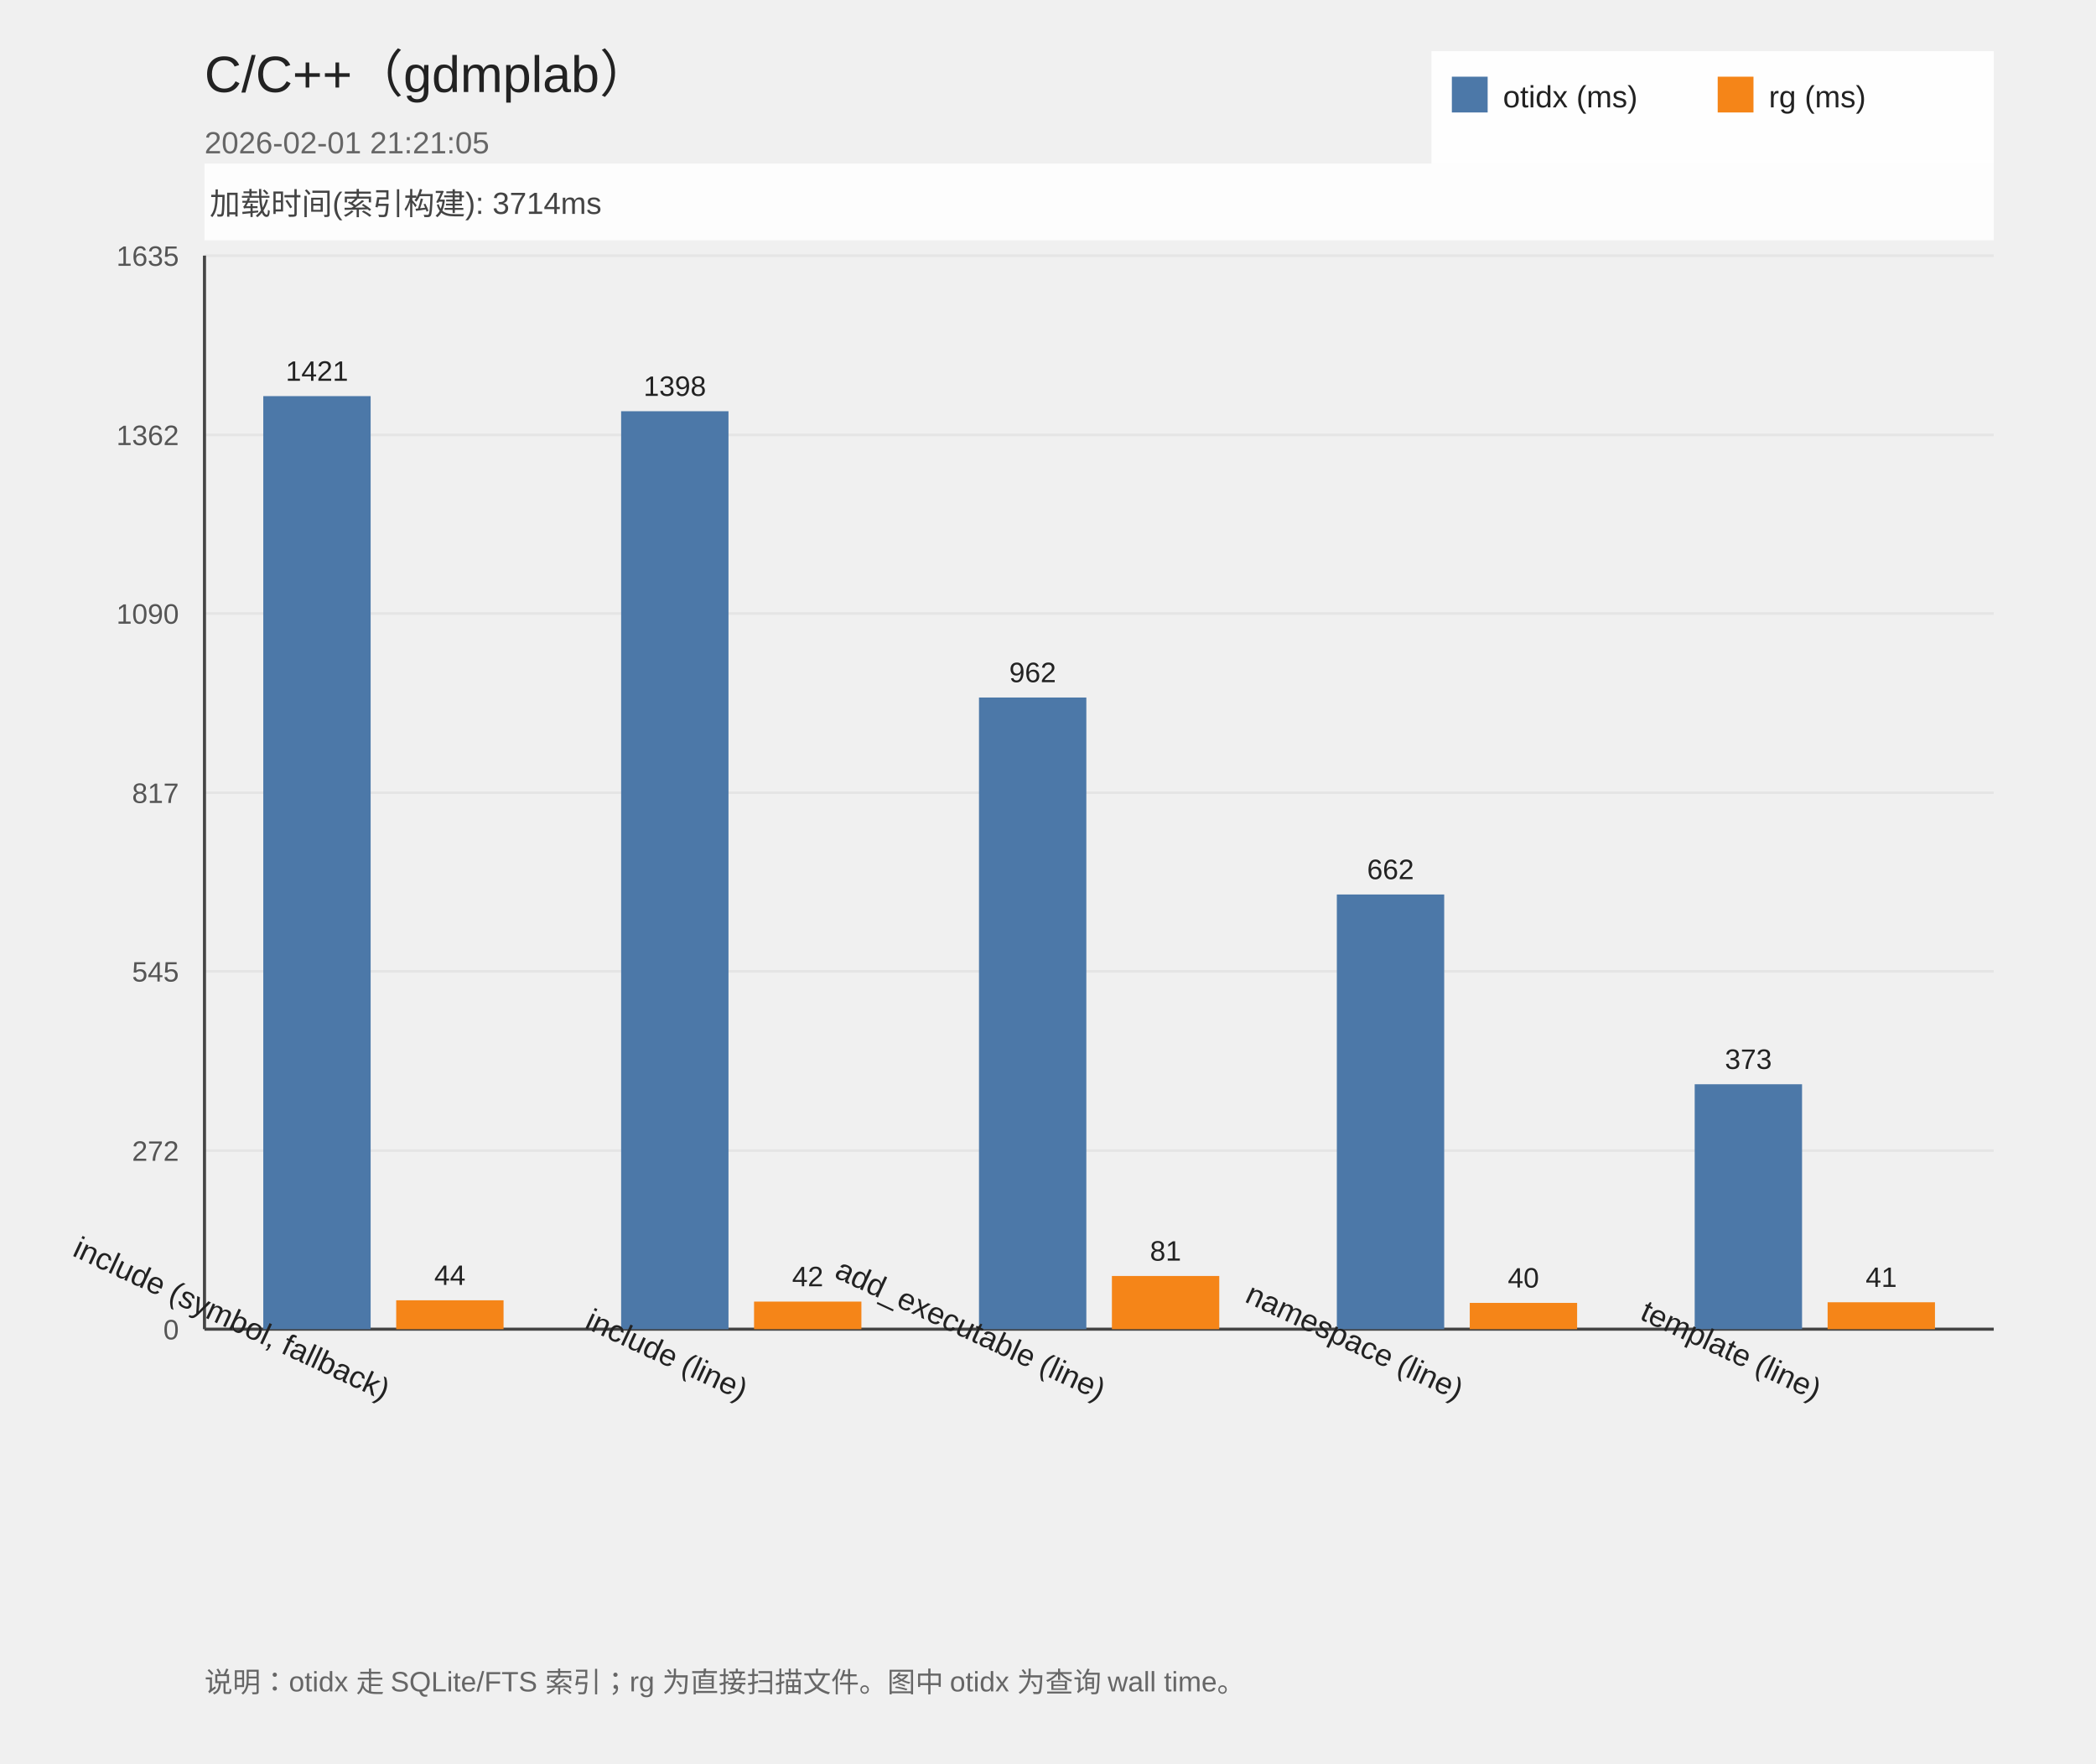
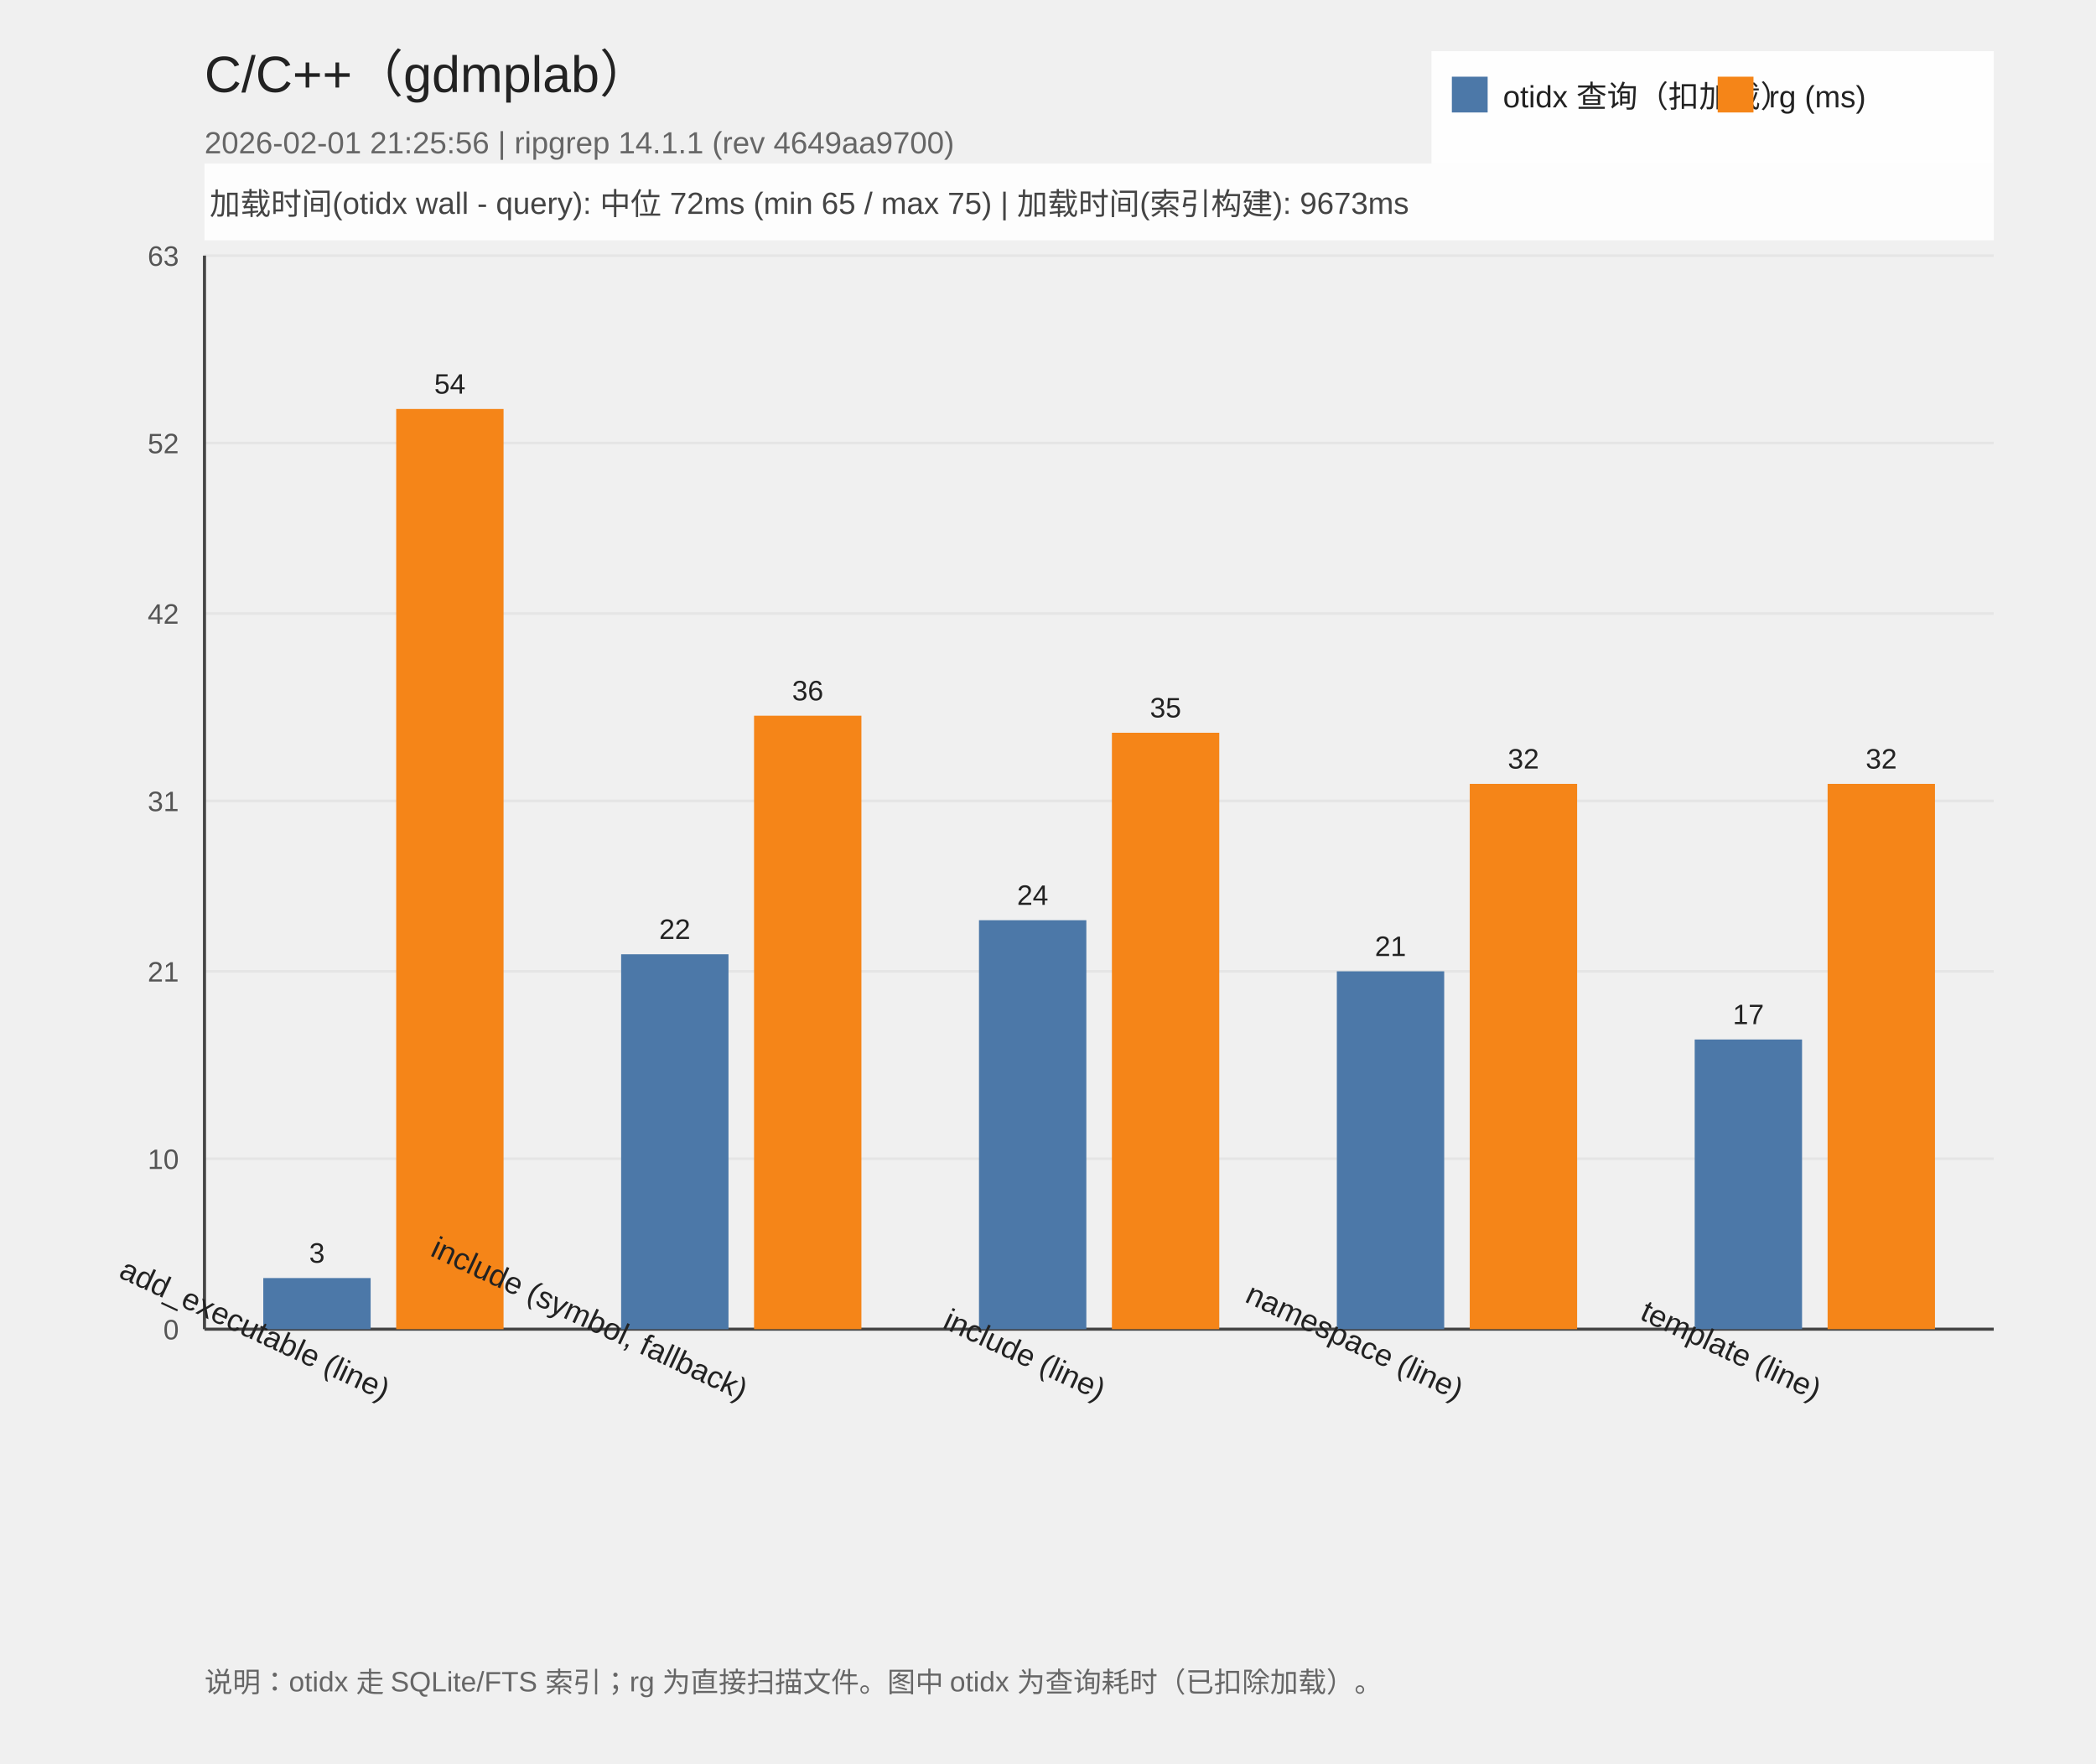
<svg xmlns="http://www.w3.org/2000/svg" width="820" height="690" viewBox="0 0 820 690">
  <style>text{font-family:Segoe UI, Microsoft YaHei, Arial, sans-serif;}</style>
  <text x="80" y="36" font-size="20" fill="#222">C/C++（gdmplab）</text>
-   <text x="80" y="60" font-size="12" fill="#666">2026-02-01 21:21:05</text>
+   <text x="80" y="60" font-size="12" fill="#666">2026-02-01 21:25:56 | ripgrep 14.1.1 (rev 4649aa9700)</text>
  <rect x="560" y="20" width="220" height="44" fill="white" opacity="0.9" />
  <rect x="568" y="30" width="14" height="14" fill="#4C78A8" />
-   <text x="588" y="42" font-size="12" fill="#222">otidx (ms)</text>
+   <text x="588" y="42" font-size="12" fill="#222">otidx 查询（扣加载）</text>
  <rect x="672" y="30" width="14" height="14" fill="#F58518" />
  <text x="692" y="42" font-size="12" fill="#222">rg (ms)</text>
  <rect x="80" y="64" width="700" height="30" fill="white" opacity="0.85" />
-   <text x="82" y="84" font-size="12" fill="#444">加载时间(索引构建): 3714ms</text>
+   <text x="82" y="84" font-size="12" fill="#444">加载时间(otidx wall - query): 中位 72ms (min 65 / max 75) | 加载时间(索引构建): 9673ms</text>
  <line x1="80" y1="520.00" x2="780" y2="520.00" stroke="#e5e5e5" stroke-width="1" />
  <text x="70" y="524.00" font-size="11" text-anchor="end" fill="#555">0</text>
-   <line x1="80" y1="450.13" x2="780" y2="450.13" stroke="#e5e5e5" stroke-width="1" />
-   <text x="70" y="454.13" font-size="11" text-anchor="end" fill="#555">272</text>
+   <line x1="80" y1="453.33" x2="780" y2="453.33" stroke="#e5e5e5" stroke-width="1" />
+   <text x="70" y="457.33" font-size="11" text-anchor="end" fill="#555">10</text>
  <line x1="80" y1="380.00" x2="780" y2="380.00" stroke="#e5e5e5" stroke-width="1" />
-   <text x="70" y="384.00" font-size="11" text-anchor="end" fill="#555">545</text>
-   <line x1="80" y1="310.13" x2="780" y2="310.13" stroke="#e5e5e5" stroke-width="1" />
-   <text x="70" y="314.13" font-size="11" text-anchor="end" fill="#555">817</text>
+   <text x="70" y="384.00" font-size="11" text-anchor="end" fill="#555">21</text>
+   <line x1="80" y1="313.33" x2="780" y2="313.33" stroke="#e5e5e5" stroke-width="1" />
+   <text x="70" y="317.33" font-size="11" text-anchor="end" fill="#555">31</text>
  <line x1="80" y1="240.00" x2="780" y2="240.00" stroke="#e5e5e5" stroke-width="1" />
-   <text x="70" y="244.00" font-size="11" text-anchor="end" fill="#555">1090</text>
-   <line x1="80" y1="170.13" x2="780" y2="170.13" stroke="#e5e5e5" stroke-width="1" />
-   <text x="70" y="174.13" font-size="11" text-anchor="end" fill="#555">1362</text>
+   <text x="70" y="244.00" font-size="11" text-anchor="end" fill="#555">42</text>
+   <line x1="80" y1="173.33" x2="780" y2="173.33" stroke="#e5e5e5" stroke-width="1" />
+   <text x="70" y="177.33" font-size="11" text-anchor="end" fill="#555">52</text>
  <line x1="80" y1="100.00" x2="780" y2="100.00" stroke="#e5e5e5" stroke-width="1" />
-   <text x="70" y="104.00" font-size="11" text-anchor="end" fill="#555">1635</text>
+   <text x="70" y="104.00" font-size="11" text-anchor="end" fill="#555">63</text>
  <line x1="80" y1="520" x2="780" y2="520" stroke="#444" stroke-width="1.2" />
  <line x1="80" y1="100" x2="80" y2="520" stroke="#444" stroke-width="1.2" />
-   <rect x="103.00" y="154.97" width="42" height="365.03" fill="#4C78A8" />
-   <rect x="155.00" y="508.70" width="42" height="11.30" fill="#F58518" />
-   <text x="124.00" y="148.97" font-size="11" text-anchor="middle" fill="#222">1421</text>
-   <text x="176.00" y="502.70" font-size="11" text-anchor="middle" fill="#222">44</text>
-   <text x="150.00" y="548.00" font-size="12" text-anchor="end" fill="#222" transform="rotate(25 150.00 548.00)">include (symbol, fallback)</text>
-   <rect x="243.00" y="160.88" width="42" height="359.12" fill="#4C78A8" />
-   <rect x="295.00" y="509.21" width="42" height="10.79" fill="#F58518" />
-   <text x="264.00" y="154.88" font-size="11" text-anchor="middle" fill="#222">1398</text>
-   <text x="316.00" y="503.21" font-size="11" text-anchor="middle" fill="#222">42</text>
-   <text x="290.00" y="548.00" font-size="12" text-anchor="end" fill="#222" transform="rotate(25 290.00 548.00)">include (line)</text>
-   <rect x="383.00" y="272.88" width="42" height="247.12" fill="#4C78A8" />
-   <rect x="435.00" y="499.19" width="42" height="20.81" fill="#F58518" />
-   <text x="404.00" y="266.88" font-size="11" text-anchor="middle" fill="#222">962</text>
-   <text x="456.00" y="493.19" font-size="11" text-anchor="middle" fill="#222">81</text>
-   <text x="430.00" y="548.00" font-size="12" text-anchor="end" fill="#222" transform="rotate(25 430.00 548.00)">add_executable (line)</text>
-   <rect x="523.00" y="349.94" width="42" height="170.06" fill="#4C78A8" />
-   <rect x="575.00" y="509.72" width="42" height="10.28" fill="#F58518" />
-   <text x="544.00" y="343.94" font-size="11" text-anchor="middle" fill="#222">662</text>
-   <text x="596.00" y="503.72" font-size="11" text-anchor="middle" fill="#222">40</text>
+   <rect x="103.00" y="500.00" width="42" height="20.00" fill="#4C78A8" />
+   <rect x="155.00" y="160.00" width="42" height="360.00" fill="#F58518" />
+   <text x="124.00" y="494.00" font-size="11" text-anchor="middle" fill="#222">3</text>
+   <text x="176.00" y="154.00" font-size="11" text-anchor="middle" fill="#222">54</text>
+   <text x="150.00" y="548.00" font-size="12" text-anchor="end" fill="#222" transform="rotate(25 150.00 548.00)">add_executable (line)</text>
+   <rect x="243.00" y="373.33" width="42" height="146.67" fill="#4C78A8" />
+   <rect x="295.00" y="280.00" width="42" height="240.00" fill="#F58518" />
+   <text x="264.00" y="367.33" font-size="11" text-anchor="middle" fill="#222">22</text>
+   <text x="316.00" y="274.00" font-size="11" text-anchor="middle" fill="#222">36</text>
+   <text x="290.00" y="548.00" font-size="12" text-anchor="end" fill="#222" transform="rotate(25 290.00 548.00)">include (symbol, fallback)</text>
+   <rect x="383.00" y="360.00" width="42" height="160.00" fill="#4C78A8" />
+   <rect x="435.00" y="286.67" width="42" height="233.33" fill="#F58518" />
+   <text x="404.00" y="354.00" font-size="11" text-anchor="middle" fill="#222">24</text>
+   <text x="456.00" y="280.67" font-size="11" text-anchor="middle" fill="#222">35</text>
+   <text x="430.00" y="548.00" font-size="12" text-anchor="end" fill="#222" transform="rotate(25 430.00 548.00)">include (line)</text>
+   <rect x="523.00" y="380.00" width="42" height="140.00" fill="#4C78A8" />
+   <rect x="575.00" y="306.67" width="42" height="213.33" fill="#F58518" />
+   <text x="544.00" y="374.00" font-size="11" text-anchor="middle" fill="#222">21</text>
+   <text x="596.00" y="300.67" font-size="11" text-anchor="middle" fill="#222">32</text>
  <text x="570.00" y="548.00" font-size="12" text-anchor="end" fill="#222" transform="rotate(25 570.00 548.00)">namespace (line)</text>
-   <rect x="663.00" y="424.18" width="42" height="95.82" fill="#4C78A8" />
-   <rect x="715.00" y="509.47" width="42" height="10.53" fill="#F58518" />
-   <text x="684.00" y="418.18" font-size="11" text-anchor="middle" fill="#222">373</text>
-   <text x="736.00" y="503.47" font-size="11" text-anchor="middle" fill="#222">41</text>
+   <rect x="663.00" y="406.67" width="42" height="113.33" fill="#4C78A8" />
+   <rect x="715.00" y="306.67" width="42" height="213.33" fill="#F58518" />
+   <text x="684.00" y="400.67" font-size="11" text-anchor="middle" fill="#222">17</text>
+   <text x="736.00" y="300.67" font-size="11" text-anchor="middle" fill="#222">32</text>
  <text x="710.00" y="548.00" font-size="12" text-anchor="end" fill="#222" transform="rotate(25 710.00 548.00)">template (line)</text>
-   <text x="80" y="662" font-size="11" fill="#666">说明：otidx 走 SQLite/FTS 索引；rg 为直接扫描文件。图中 otidx 为查询 wall time。</text>
+   <text x="80" y="662" font-size="11" fill="#666">说明：otidx 走 SQLite/FTS 索引；rg 为直接扫描文件。图中 otidx 为查询耗时（已扣除加载）。</text>
</svg>
